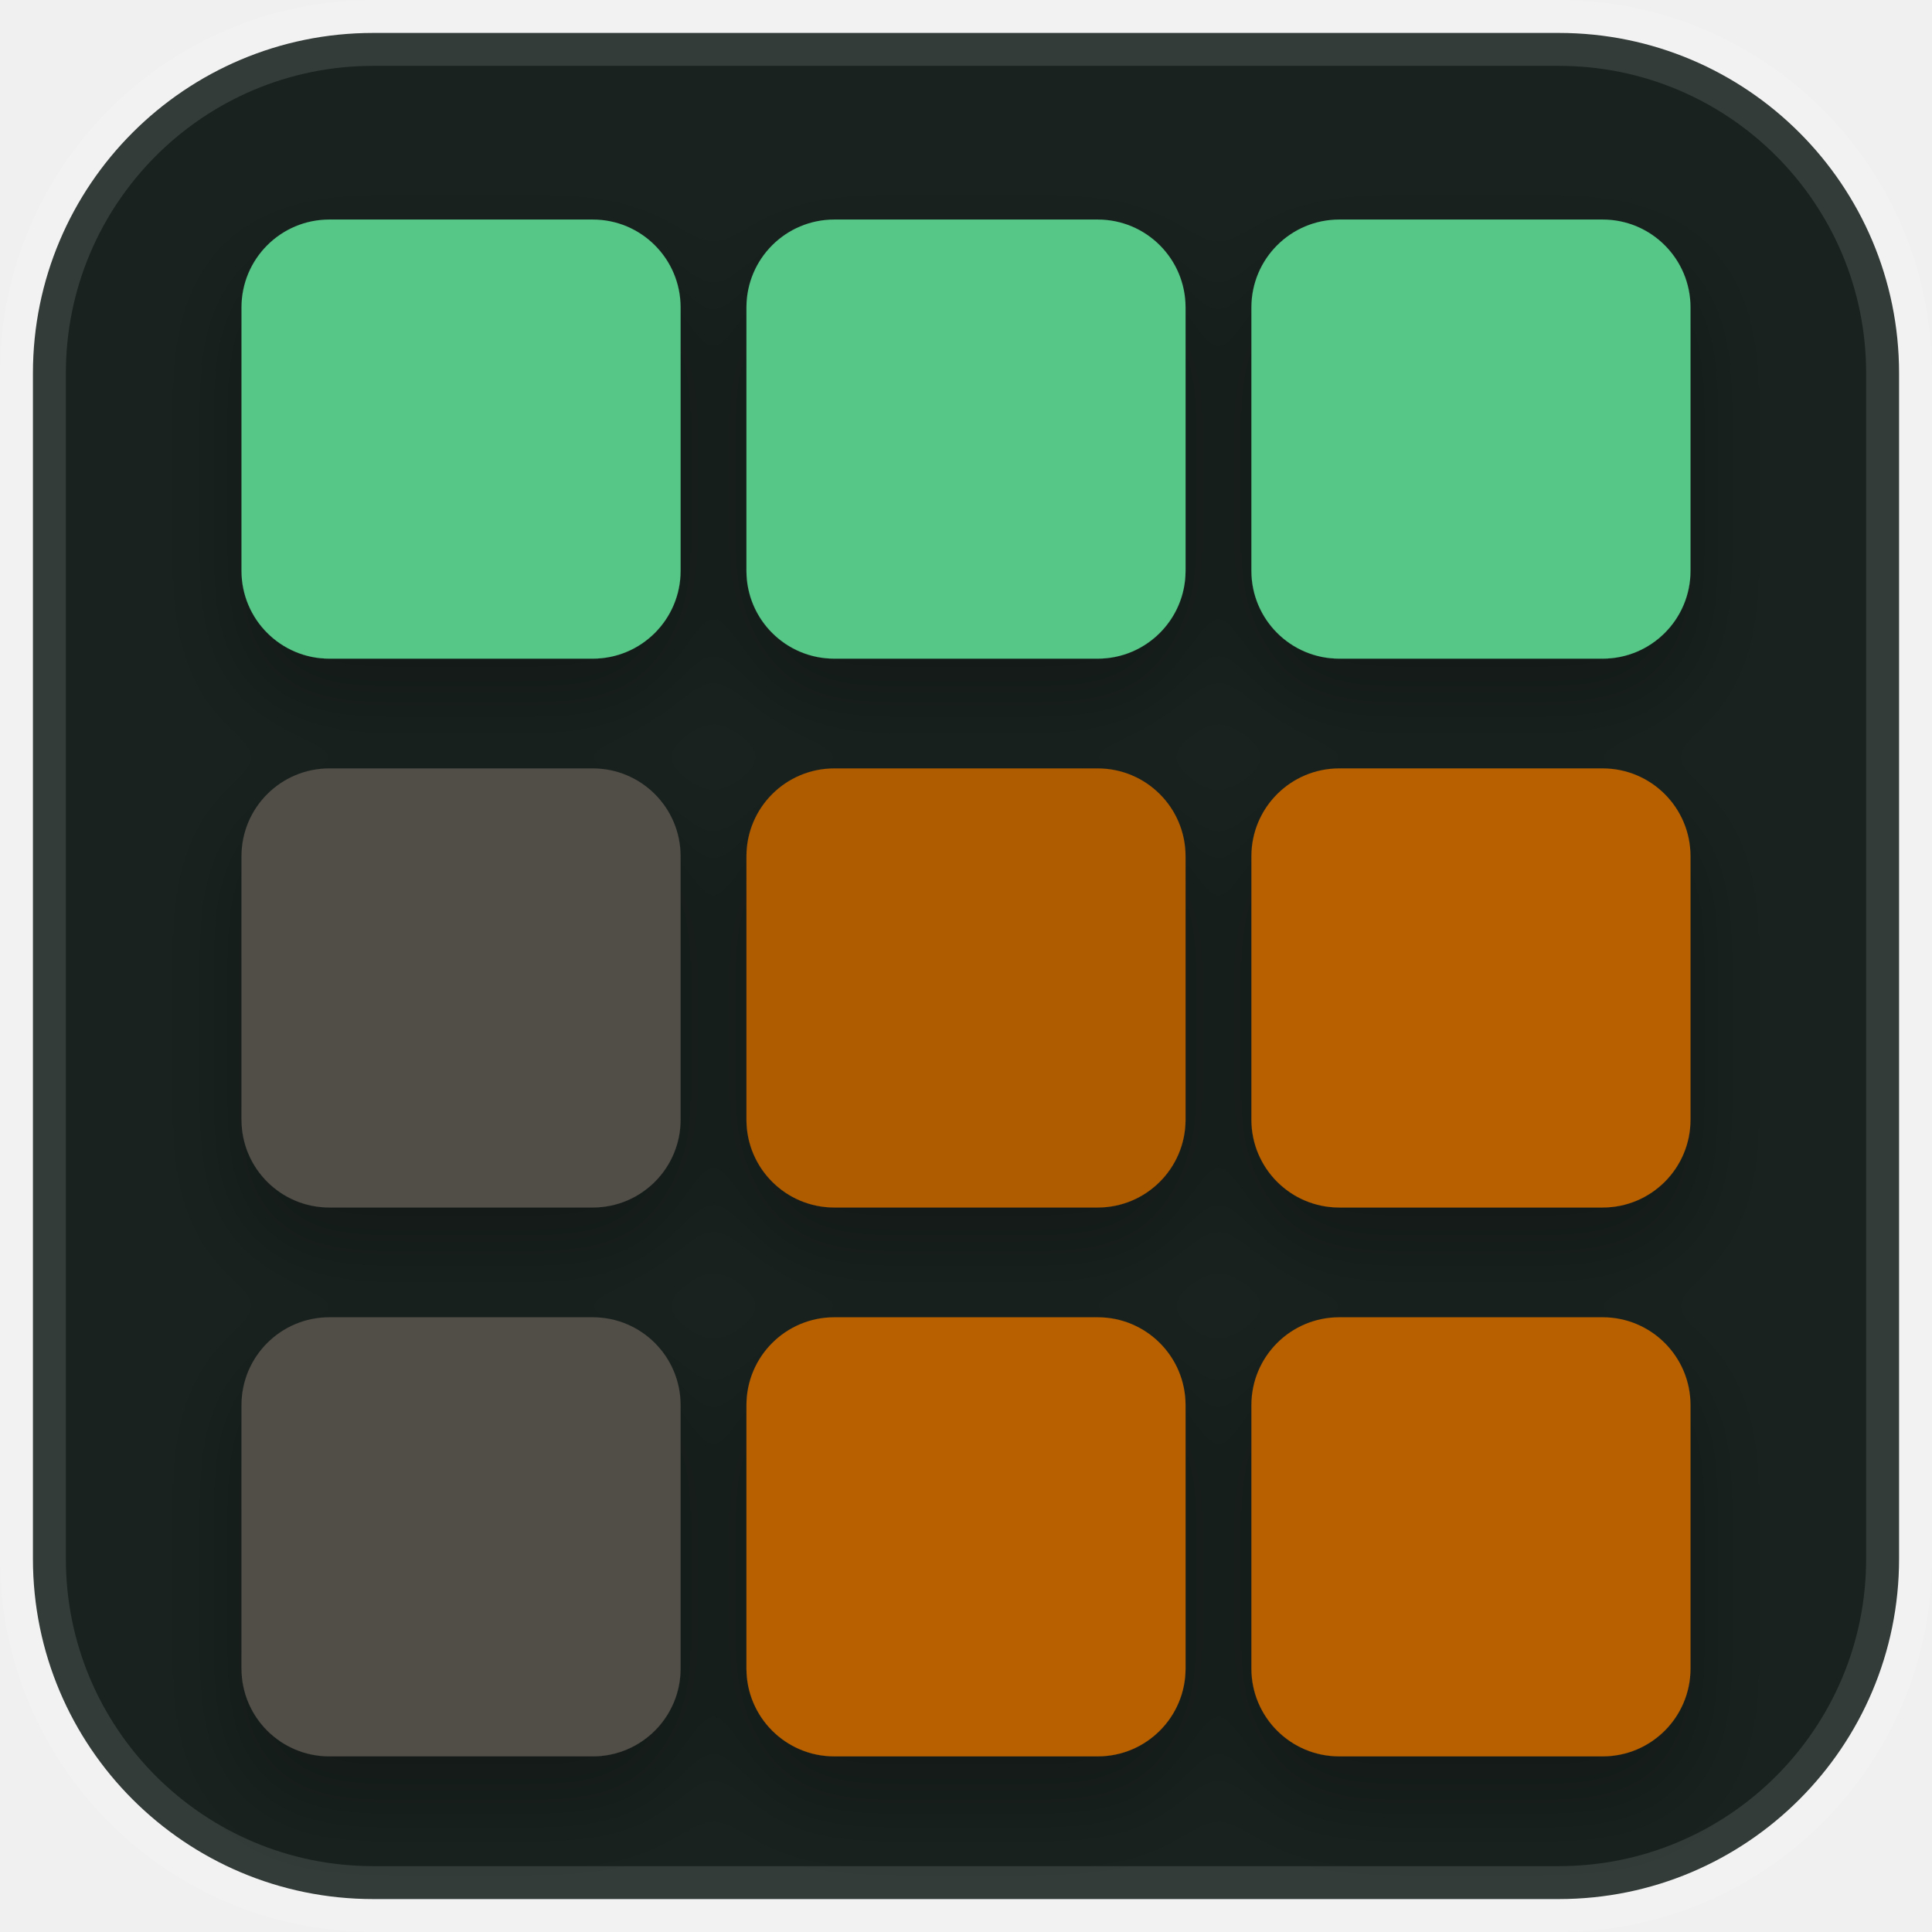
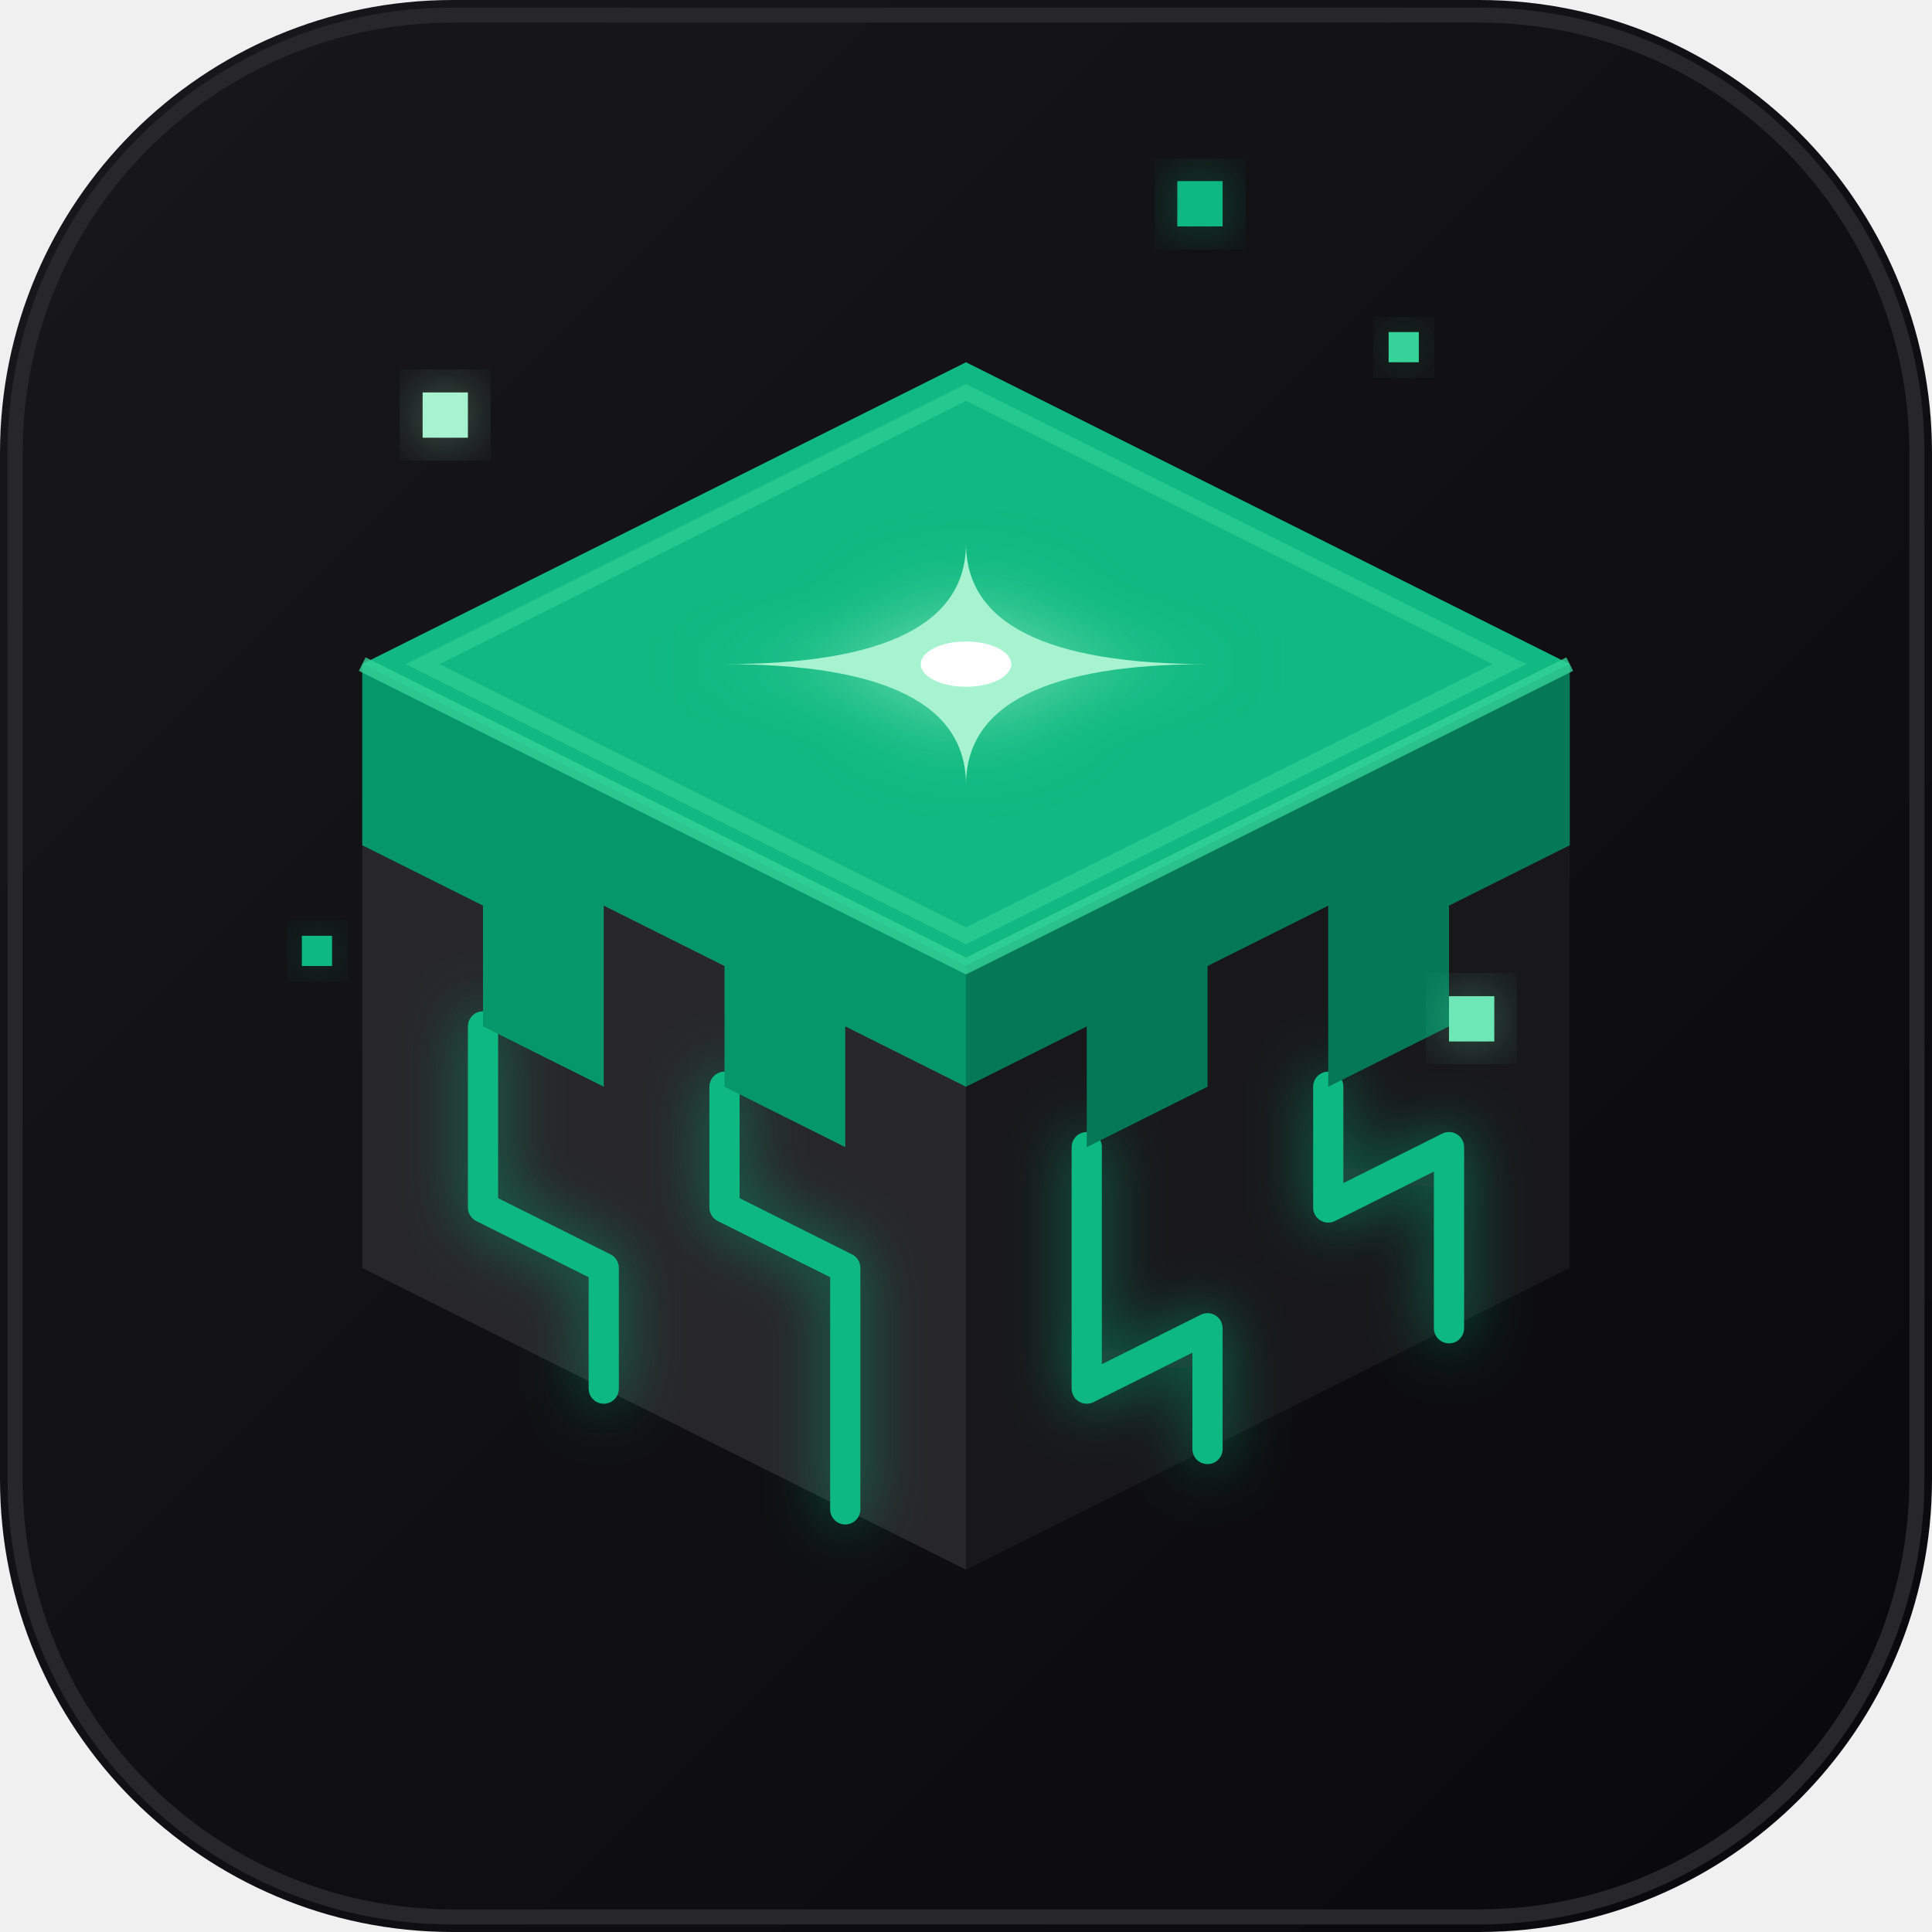
- <svg xmlns="http://www.w3.org/2000/svg" viewBox="0 0 88 88" width="100%" height="100%">
-   <rect x="1.5" y="1.5" width="85" height="85" rx="15.5" fill="#07110D" fill-opacity="0.92" />
-   <rect x="1.5" y="1.5" width="85" height="85" rx="15.5" fill="none" stroke="#FFFFFF" stroke-opacity="0.12" stroke-width="3" />
-   <g filter="url(#shadow)">
-     <rect x="11" y="10" width="20" height="20" rx="4" fill="#56C787" />
-     <rect x="34" y="10" width="20" height="20" rx="4" fill="#56C787" />
-     <rect x="57" y="10" width="20" height="20" rx="4" fill="#56C787" />
-     <rect x="11" y="35" width="20" height="20" rx="4" fill="#514D47" />
-     <rect x="34" y="35" width="20" height="20" rx="4" fill="#AF5B00" />
-     <rect x="57" y="35" width="20" height="20" rx="4" fill="#B86102" />
-     <rect x="11" y="60" width="20" height="20" rx="4" fill="#514D47" />
-     <rect x="34" y="60" width="20" height="20" rx="4" fill="#B86102" />
-     <rect x="57" y="60" width="20" height="20" rx="4" fill="#B86102" />
-   </g>
+ <svg xmlns="http://www.w3.org/2000/svg" viewBox="0 0 256 256" width="100%" height="100%">
  <defs>
-     <filter id="shadow" x="5" y="6" width="78" height="82" filterUnits="userSpaceOnUse" color-interpolation-filters="sRGB">
-       <feDropShadow dx="0" dy="2" stdDeviation="2" flood-color="#000000" flood-opacity="0.28" />
+     <linearGradient id="bg" x1="0%" y1="0%" x2="100%" y2="100%">
+       <stop offset="0%" stop-color="#18181b" />
+       <stop offset="100%" stop-color="#09090b" />
+     </linearGradient>
+     <filter id="glow" x="-50%" y="-50%" width="200%" height="200%">
+       <feGaussianBlur stdDeviation="4" result="blur" />
+       <feComponentTransfer in="blur" result="glow">
+         <feFuncA type="linear" slope="0.6" />
+       </feComponentTransfer>
+       <feMerge>
+         <feMergeNode in="glow" />
+         <feMergeNode in="SourceGraphic" />
+       </feMerge>
    </filter>
  </defs>
+   <rect width="256" height="256" rx="60" fill="url(#bg)" />
+   <rect x="2" y="2" width="252" height="252" rx="58" fill="none" stroke="#27272a" stroke-width="2" />
+   <g>
+     <path d="M 48 88 L 128 128 L 128 208 L 48 168 Z" fill="#27272a" />
+     <path d="M 128 128 L 208 88 L 208 168 L 128 208 Z" fill="#18181b" />
+     <g fill="none" stroke="#10b981" stroke-width="4" stroke-linecap="round" stroke-linejoin="round" filter="url(#glow)">
+       <path d="M 64 136 L 64 160 L 80 168 L 80 184" />
+       <path d="M 96 144 L 96 160 L 112 168 L 112 200" />
+       <path d="M 144 152 L 144 184 L 160 176 L 160 192" />
+       <path d="M 176 144 L 176 160 L 192 152 L 192 176" />
+     </g>
+     <path d="M 128 48 L 208 88 L 128 128 L 48 88 Z" fill="#10b981" />
+     <path d="M 128 52 L 200 88 L 128 124 L 56 88 Z" fill="none" stroke="#34d399" stroke-width="2" opacity="0.6" />
+     <path d="M 48 88 L 128 128 L 128 144 L 112 136 L 112 152 L 96 144 L 96 128 L 80 120 L 80 144 L 64 136 L 64 120 L 48 112 Z" fill="#059669" />
+     <path d="M 128 128 L 208 88 L 208 112 L 192 120 L 192 136 L 176 144 L 176 120 L 160 128 L 160 144 L 144 152 L 144 136 L 128 144 Z" fill="#047857" />
+     <path d="M 48 88 L 128 128 L 208 88" fill="none" stroke="#34d399" stroke-width="2" opacity="0.8" />
+     <g transform="translate(128, 88) scale(2, 1)">
+       <path d="M 0 -16 Q 0 0 16 0 Q 0 0 0 16 Q 0 0 -16 0 Q 0 0 0 -16 Z" fill="#a7f3d0" filter="url(#glow)" />
+       <circle cx="0" cy="0" r="3" fill="#ffffff" />
+     </g>
+     <rect x="56" y="52" width="6" height="6" fill="#a7f3d0" filter="url(#glow)" />
+     <rect x="184" y="44" width="4" height="4" fill="#34d399" filter="url(#glow)" />
+     <rect x="192" y="132" width="6" height="6" fill="#6ee7b7" filter="url(#glow)" />
+     <rect x="40" y="124" width="4" height="4" fill="#10b981" filter="url(#glow)" />
+     <rect x="156" y="24" width="6" height="6" fill="#10b981" filter="url(#glow)" />
+   </g>
</svg>
